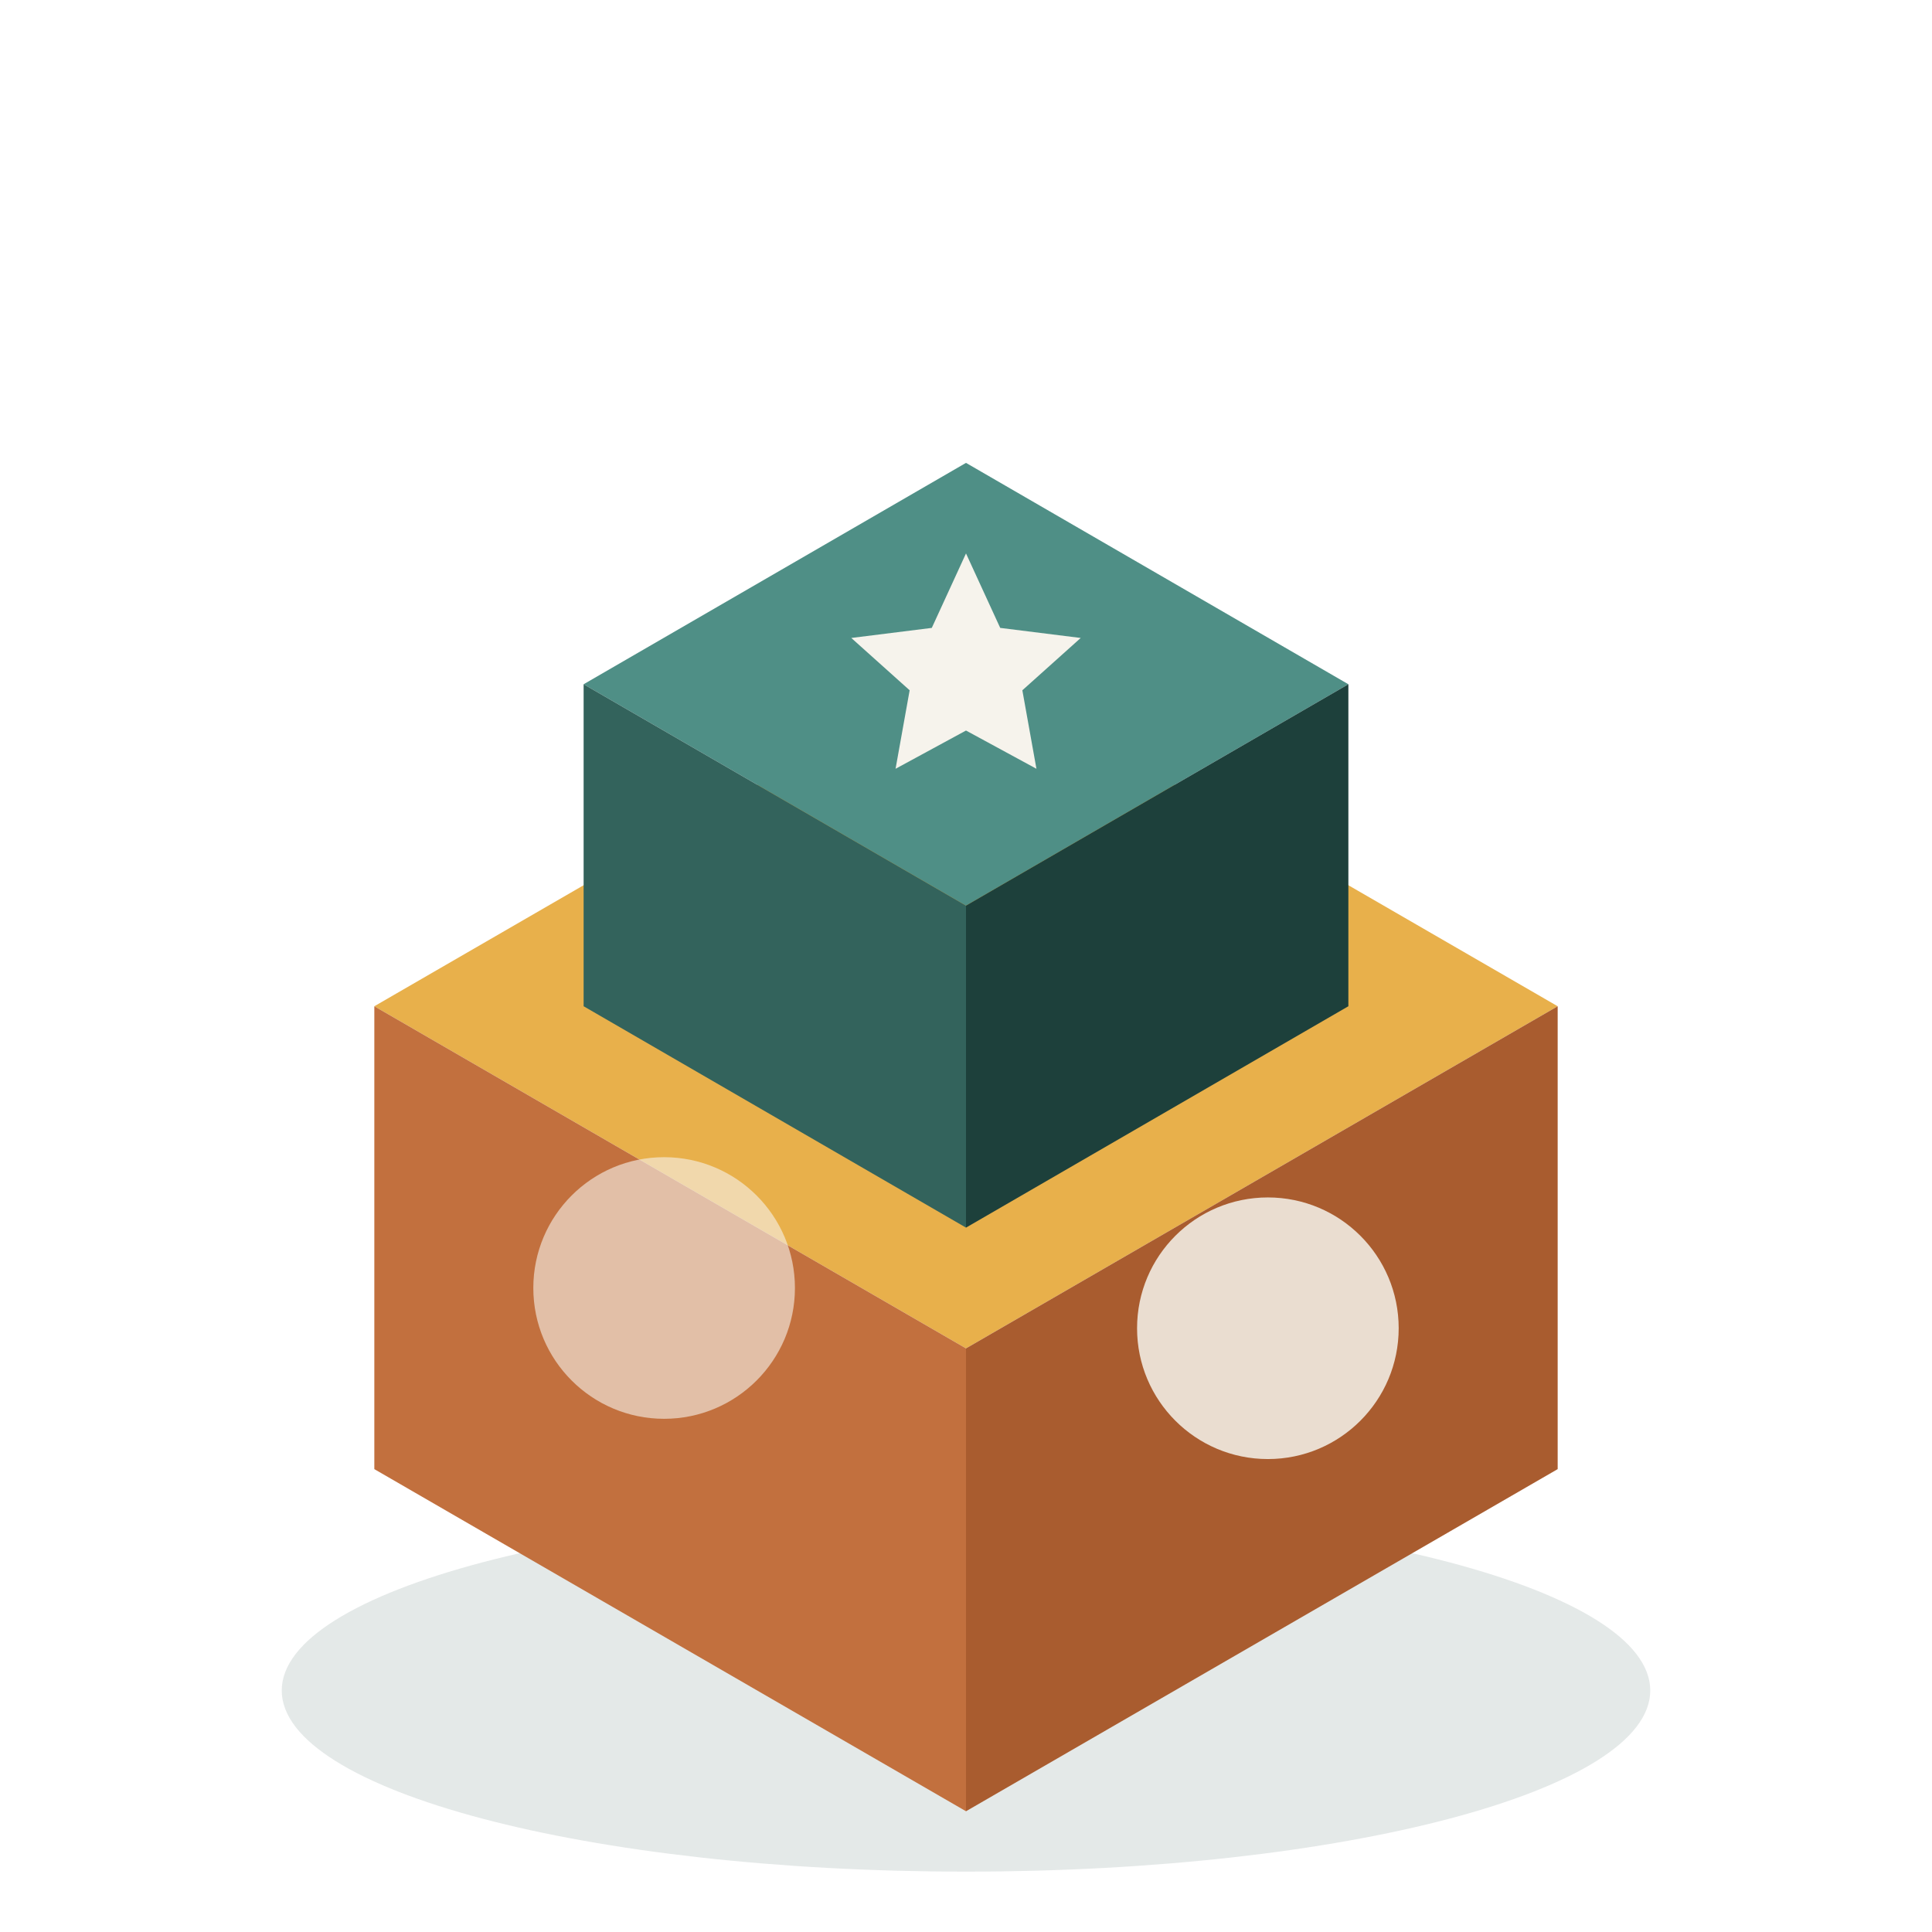
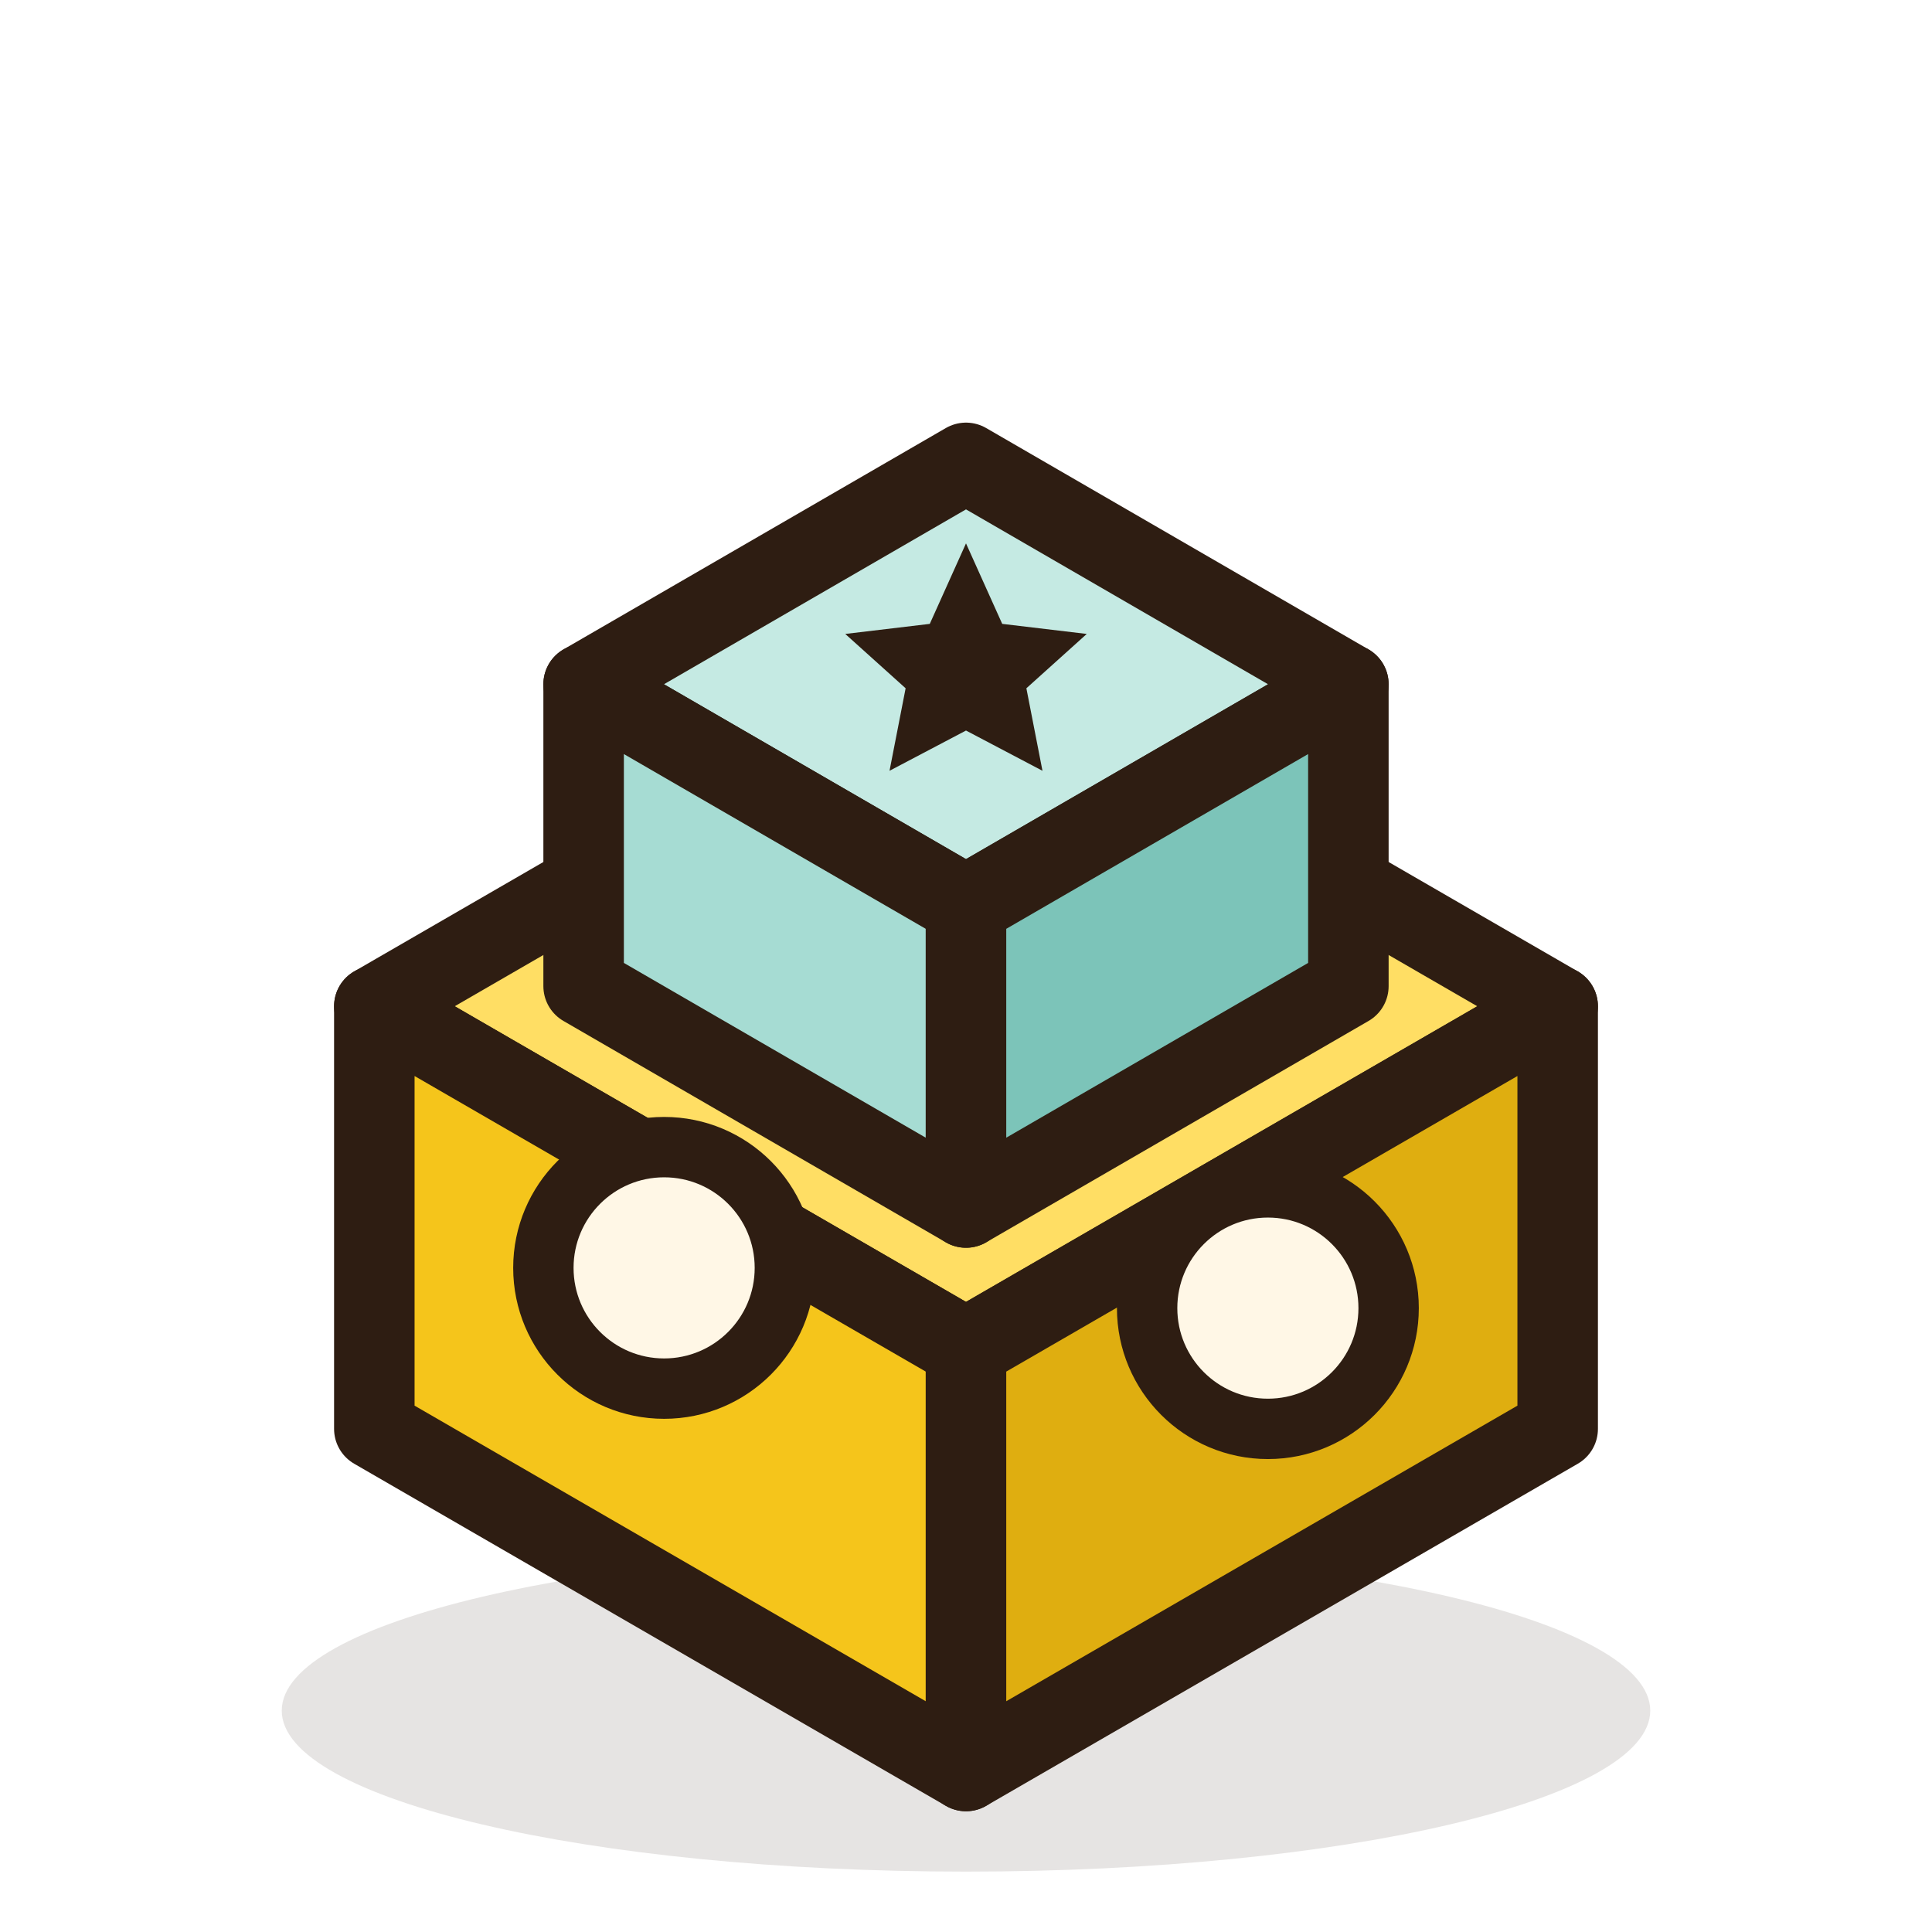
<svg xmlns="http://www.w3.org/2000/svg" viewBox="0 0 96 96" fill="none">
-   <ellipse cx="48" cy="84" rx="34" ry="9" fill="#1d403b" opacity="0.12" />
-   <polygon points="48,33 77.4,50 48,67 18.6,50" fill="#e8b04b" />
-   <polygon points="18.6,50 48,67 48,90 18.6,73" fill="#c2703e" />
-   <polygon points="48,67 77.4,50 77.4,73 48,90" fill="#a95c2f" />
-   <circle cx="63" cy="66" r="6.5" fill="#f6f3ec" opacity="0.85" />
-   <circle cx="33" cy="64" r="6.5" fill="#f6f3ec" opacity="0.6" />
-   <polygon points="48,23 67,34 48,45 29,34" fill="#4f8f86" />
-   <polygon points="29,34 48,45 48,61 29,50" fill="#33635c" />
-   <polygon points="48,45 67,34 67,50 48,61" fill="#1d403b" />
-   <path d="M48 27.5 L49.7 31.2 L53.7 31.7 L50.8 34.3 L51.5 38.2 L48 36.3 L44.5 38.2 L45.2 34.3 L42.3 31.7 L46.3 31.2 Z" fill="#f6f3ec" />
+   <ellipse cx="48" cy="85" rx="34" ry="8" fill="#2E1D12" opacity="0.12" />
+   <g stroke="#2E1D12" stroke-width="4" stroke-linejoin="round">
+     <polygon points="48,33 77.4,50 48,67 18.6,50" fill="#FFDE64" />
+     <polygon points="18.6,50 48,67 48,88 18.6,71" fill="#F5C51B" />
+     <polygon points="48,67 77.4,50 77.4,71 48,88" fill="#DFAE10" />
+   </g>
+   <circle cx="63" cy="65" r="6" fill="#FFF7E6" stroke="#2E1D12" stroke-width="3" />
+   <circle cx="33" cy="63" r="6" fill="#FFF7E6" stroke="#2E1D12" stroke-width="3" />
+   <g stroke="#2E1D12" stroke-width="4" stroke-linejoin="round">
+     <polygon points="48,23 67,34 48,45 29,34" fill="#C5EAE3" />
+     <polygon points="29,34 48,45 48,60 29,49" fill="#A6DCD3" />
+     <polygon points="48,45 67,34 67,49 48,60" fill="#7CC4B9" />
+   </g>
+   <path d="M48 27 L49.8 31 L54 31.5 L51 34.2 L51.8 38.3 L48 36.3 L44.2 38.3 L45 34.2 L42 31.5 L46.2 31 Z" fill="#2E1D12" />
</svg>
